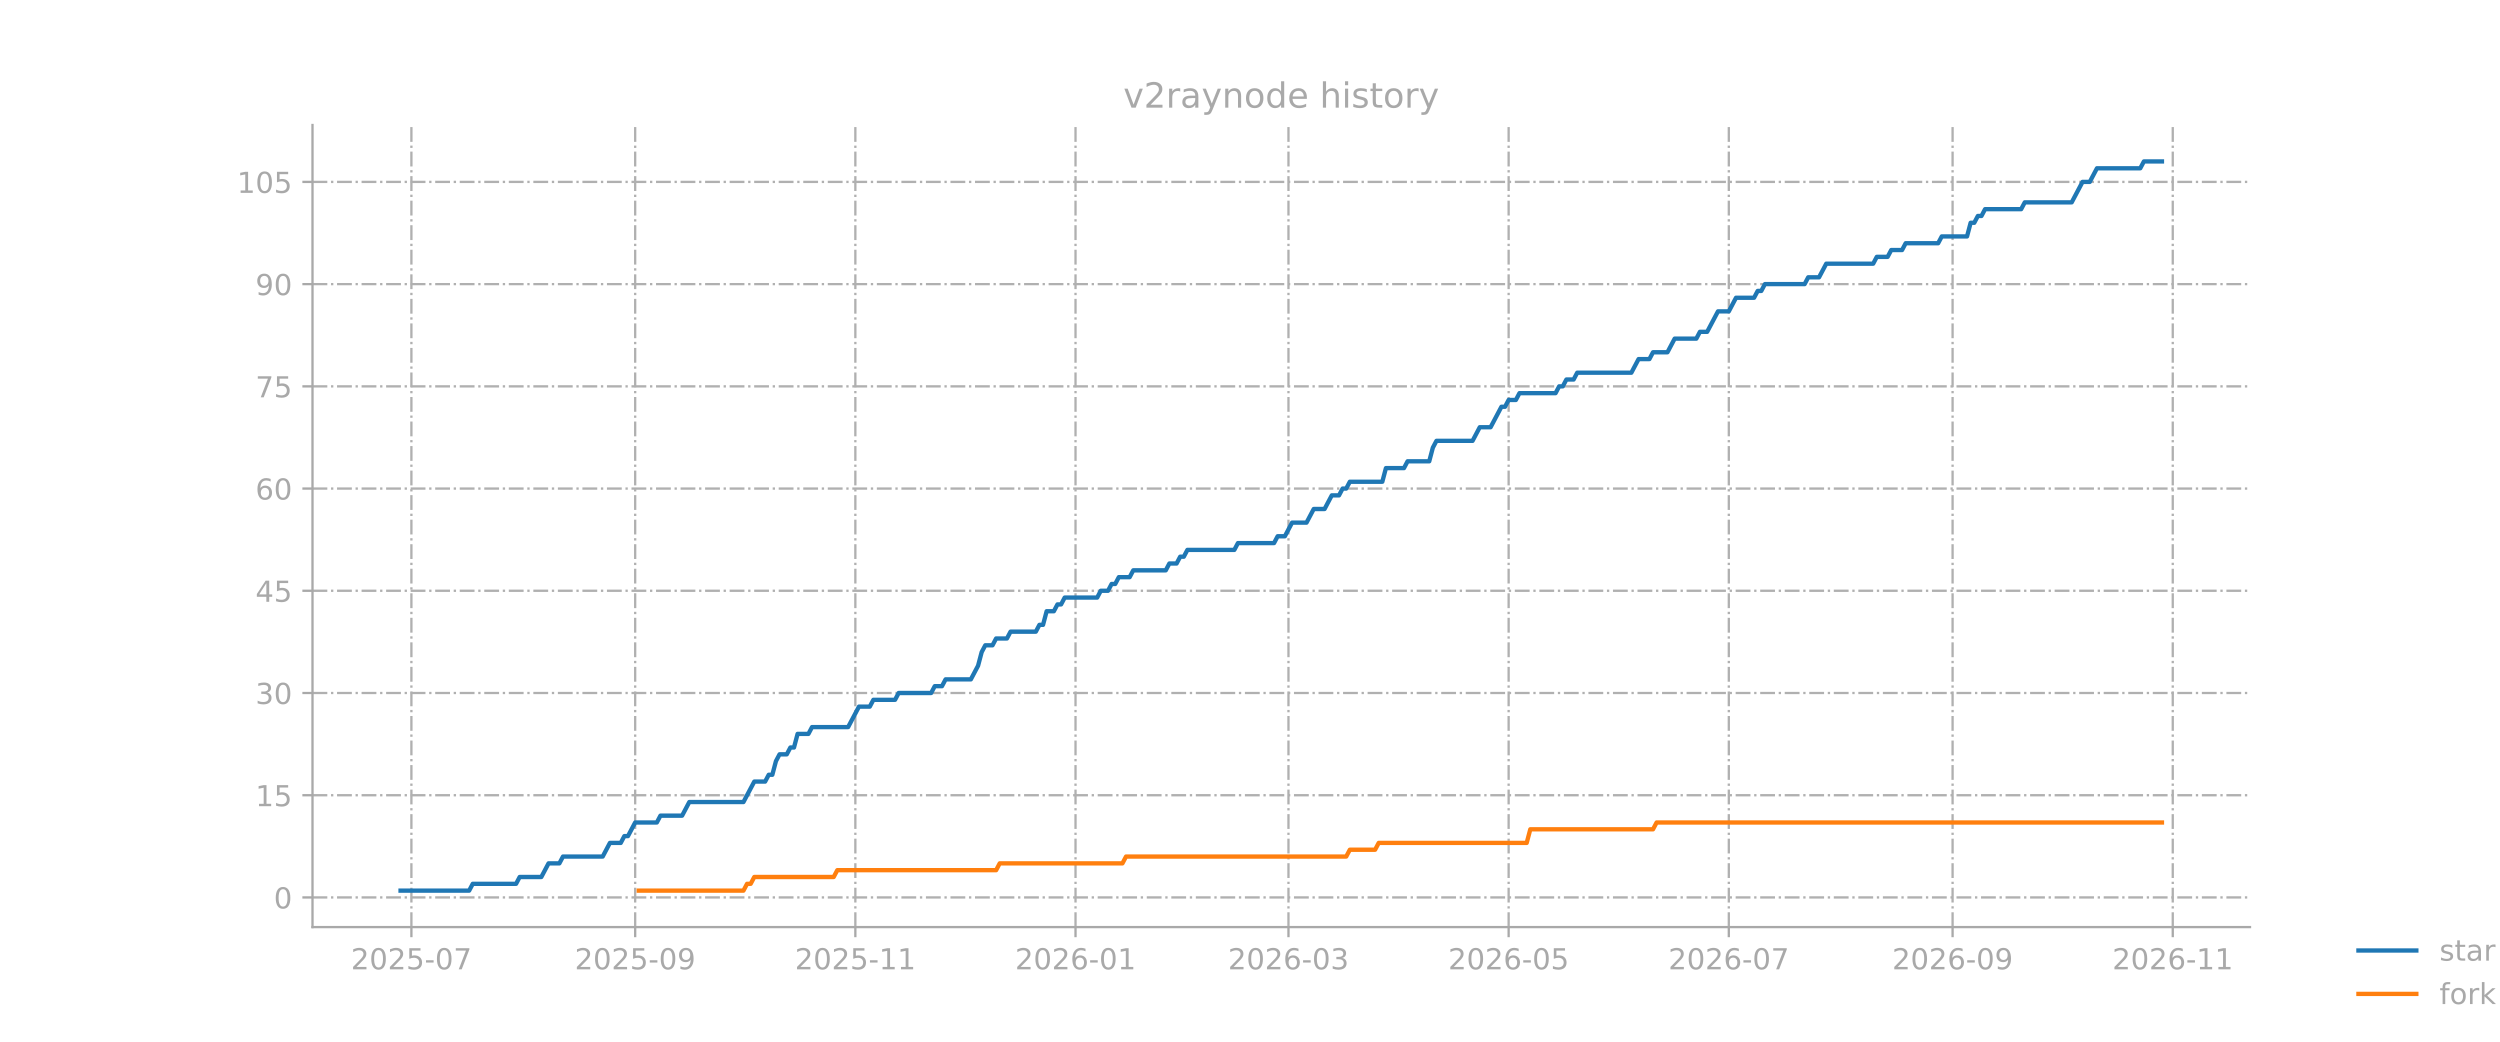
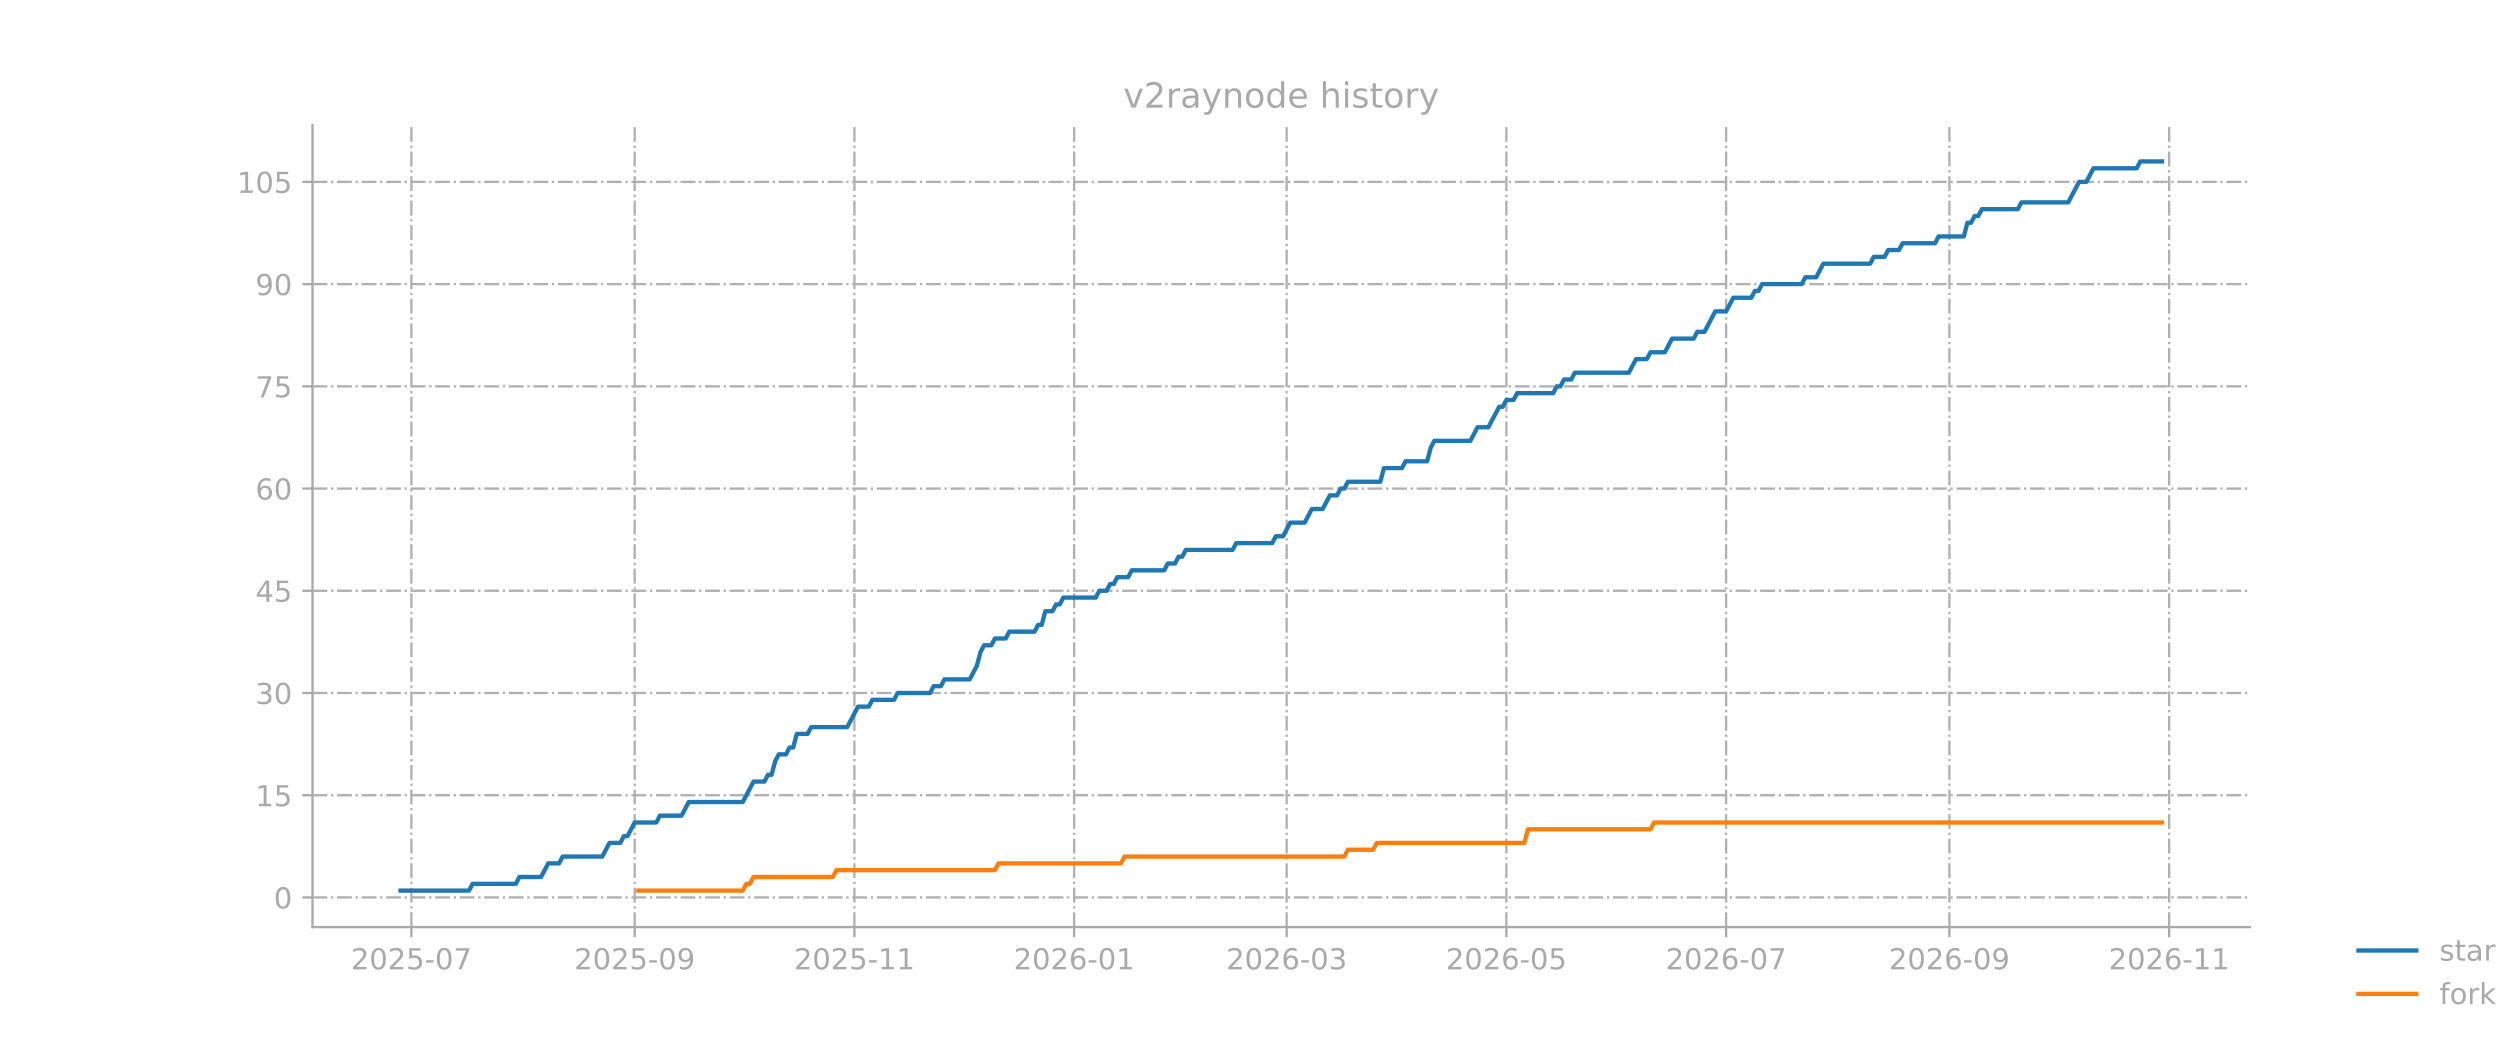
<svg xmlns="http://www.w3.org/2000/svg" xmlns:xlink="http://www.w3.org/1999/xlink" width="864pt" height="360pt" viewBox="0 0 864 360" version="1.1">
  <defs>
    <style type="text/css">*{stroke-linejoin: round; stroke-linecap: butt}</style>
  </defs>
  <g id="figure_1">
    <g id="patch_1">
      <path d="M 0 360  L 864 360  L 864 0  L 0 0  L 0 360  z " style="fill: none; opacity: 0" />
    </g>
    <g id="axes_1">
      <g id="patch_2">
        <path d="M 108 320.4  L 777.6 320.4  L 777.6 43.2  L 108 43.2  L 108 320.4  z " style="fill: none; opacity: 0" />
      </g>
      <g id="matplotlib.axis_1">
        <g id="xtick_1">
          <g id="line2d_1">
-             <path d="M 142.179 320.4  L 142.179 43.2  " clip-path="url(#p5d420799b0)" style="fill: none; stroke-dasharray: 5.12,1.28,0.8,1.28; stroke-dashoffset: 0; stroke: #b0b0b0; stroke-width: 0.8" />
+             <path d="M 142.171 320.4  L 142.171 43.2  " clip-path="url(#p784faf75a2)" style="fill: none; stroke-dasharray: 5.12,1.28,0.8,1.28; stroke-dashoffset: 0; stroke: #b0b0b0; stroke-width: 0.8" />
          </g>
          <g id="line2d_2">
            <defs>
-               <path id="m652240df91" d="M 0 0  L 0 3.5  " style="stroke: #a9a9a9; stroke-width: 0.8" />
+               <path id="mcca1802c0c" d="M 0 0  L 0 3.5  " style="stroke: #a9a9a9; stroke-width: 0.8" />
            </defs>
            <g>
-               <use xlink:href="#m652240df91" x="142.179" y="320.4" style="fill: #a9a9a9; stroke: #a9a9a9; stroke-width: 0.8" />
+               <use xlink:href="#mcca1802c0c" x="142.171" y="320.4" style="fill: #a9a9a9; stroke: #a9a9a9; stroke-width: 0.8" />
            </g>
          </g>
          <g id="text_1">
-             <g style="fill: #a9a9a9" transform="translate(121.2871 334.9977) scale(0.1 -0.1)">
+             <g style="fill: #a9a9a9" transform="translate(121.2795 334.9977) scale(0.1 -0.1)">
              <defs>
                <path id="DejaVuSans-15" d="M 1228 531  L 3431 531  L 3431 0  L 469 0  L 469 531  Q 828 903 1448 1529  Q 2069 2156 2228 2338  Q 2531 2678 2651 2914  Q 2772 3150 2772 3378  Q 2772 3750 2511 3984  Q 2250 4219 1831 4219  Q 1534 4219 1204 4116  Q 875 4013 500 3803  L 500 4441  Q 881 4594 1212 4672  Q 1544 4750 1819 4750  Q 2544 4750 2975 4387  Q 3406 4025 3406 3419  Q 3406 3131 3298 2873  Q 3191 2616 2906 2266  Q 2828 2175 2409 1742  Q 1991 1309 1228 531  z " transform="scale(0.015625)" />
                <path id="DejaVuSans-13" d="M 2034 4250  Q 1547 4250 1301 3770  Q 1056 3291 1056 2328  Q 1056 1369 1301 889  Q 1547 409 2034 409  Q 2525 409 2770 889  Q 3016 1369 3016 2328  Q 3016 3291 2770 3770  Q 2525 4250 2034 4250  z M 2034 4750  Q 2819 4750 3233 4129  Q 3647 3509 3647 2328  Q 3647 1150 3233 529  Q 2819 -91 2034 -91  Q 1250 -91 836 529  Q 422 1150 422 2328  Q 422 3509 836 4129  Q 1250 4750 2034 4750  z " transform="scale(0.015625)" />
                <path id="DejaVuSans-18" d="M 691 4666  L 3169 4666  L 3169 4134  L 1269 4134  L 1269 2991  Q 1406 3038 1543 3061  Q 1681 3084 1819 3084  Q 2600 3084 3056 2656  Q 3513 2228 3513 1497  Q 3513 744 3044 326  Q 2575 -91 1722 -91  Q 1428 -91 1123 -41  Q 819 9 494 109  L 494 744  Q 775 591 1075 516  Q 1375 441 1709 441  Q 2250 441 2565 725  Q 2881 1009 2881 1497  Q 2881 1984 2565 2268  Q 2250 2553 1709 2553  Q 1456 2553 1204 2497  Q 953 2441 691 2322  L 691 4666  z " transform="scale(0.015625)" />
                <path id="DejaVuSans-10" d="M 313 2009  L 1997 2009  L 1997 1497  L 313 1497  L 313 2009  z " transform="scale(0.015625)" />
                <path id="DejaVuSans-1a" d="M 525 4666  L 3525 4666  L 3525 4397  L 1831 0  L 1172 0  L 2766 4134  L 525 4134  L 525 4666  z " transform="scale(0.015625)" />
              </defs>
              <use xlink:href="#DejaVuSans-15" />
              <use xlink:href="#DejaVuSans-13" transform="translate(63.625 0)" />
              <use xlink:href="#DejaVuSans-15" transform="translate(127.25 0)" />
              <use xlink:href="#DejaVuSans-18" transform="translate(190.875 0)" />
              <use xlink:href="#DejaVuSans-10" transform="translate(254.5 0)" />
              <use xlink:href="#DejaVuSans-13" transform="translate(290.5781 0)" />
              <use xlink:href="#DejaVuSans-1a" transform="translate(354.2031 0)" />
            </g>
          </g>
        </g>
        <g id="xtick_2">
          <g id="line2d_3">
-             <path d="M 219.517 320.4  L 219.517 43.2  " clip-path="url(#p5d420799b0)" style="fill: none; stroke-dasharray: 5.12,1.28,0.8,1.28; stroke-dashoffset: 0; stroke: #b0b0b0; stroke-width: 0.8" />
+             <path d="M 219.351 320.4  L 219.351 43.2  " clip-path="url(#p784faf75a2)" style="fill: none; stroke-dasharray: 5.12,1.28,0.8,1.28; stroke-dashoffset: 0; stroke: #b0b0b0; stroke-width: 0.8" />
          </g>
          <g id="line2d_4">
            <g>
-               <use xlink:href="#m652240df91" x="219.517" y="320.4" style="fill: #a9a9a9; stroke: #a9a9a9; stroke-width: 0.8" />
+               <use xlink:href="#mcca1802c0c" x="219.351" y="320.4" style="fill: #a9a9a9; stroke: #a9a9a9; stroke-width: 0.8" />
            </g>
          </g>
          <g id="text_2">
-             <g style="fill: #a9a9a9" transform="translate(198.6254 334.9977) scale(0.1 -0.1)">
+             <g style="fill: #a9a9a9" transform="translate(198.4596 334.9977) scale(0.1 -0.1)">
              <defs>
                <path id="DejaVuSans-1c" d="M 703 97  L 703 672  Q 941 559 1184 500  Q 1428 441 1663 441  Q 2288 441 2617 861  Q 2947 1281 2994 2138  Q 2813 1869 2534 1725  Q 2256 1581 1919 1581  Q 1219 1581 811 2004  Q 403 2428 403 3163  Q 403 3881 828 4315  Q 1253 4750 1959 4750  Q 2769 4750 3195 4129  Q 3622 3509 3622 2328  Q 3622 1225 3098 567  Q 2575 -91 1691 -91  Q 1453 -91 1209 -44  Q 966 3 703 97  z M 1959 2075  Q 2384 2075 2632 2365  Q 2881 2656 2881 3163  Q 2881 3666 2632 3958  Q 2384 4250 1959 4250  Q 1534 4250 1286 3958  Q 1038 3666 1038 3163  Q 1038 2656 1286 2365  Q 1534 2075 1959 2075  z " transform="scale(0.015625)" />
              </defs>
              <use xlink:href="#DejaVuSans-15" />
              <use xlink:href="#DejaVuSans-13" transform="translate(63.625 0)" />
              <use xlink:href="#DejaVuSans-15" transform="translate(127.25 0)" />
              <use xlink:href="#DejaVuSans-18" transform="translate(190.875 0)" />
              <use xlink:href="#DejaVuSans-10" transform="translate(254.5 0)" />
              <use xlink:href="#DejaVuSans-13" transform="translate(290.5781 0)" />
              <use xlink:href="#DejaVuSans-1c" transform="translate(354.2031 0)" />
            </g>
          </g>
        </g>
        <g id="xtick_3">
          <g id="line2d_5">
-             <path d="M 295.608 320.4  L 295.608 43.2  " clip-path="url(#p5d420799b0)" style="fill: none; stroke-dasharray: 5.12,1.28,0.8,1.28; stroke-dashoffset: 0; stroke: #b0b0b0; stroke-width: 0.8" />
+             <path d="M 295.286 320.4  L 295.286 43.2  " clip-path="url(#p784faf75a2)" style="fill: none; stroke-dasharray: 5.12,1.28,0.8,1.28; stroke-dashoffset: 0; stroke: #b0b0b0; stroke-width: 0.8" />
          </g>
          <g id="line2d_6">
            <g>
-               <use xlink:href="#m652240df91" x="295.608" y="320.4" style="fill: #a9a9a9; stroke: #a9a9a9; stroke-width: 0.8" />
+               <use xlink:href="#mcca1802c0c" x="295.286" y="320.4" style="fill: #a9a9a9; stroke: #a9a9a9; stroke-width: 0.8" />
            </g>
          </g>
          <g id="text_3">
-             <g style="fill: #a9a9a9" transform="translate(274.7163 334.9977) scale(0.1 -0.1)">
+             <g style="fill: #a9a9a9" transform="translate(274.3949 334.9977) scale(0.1 -0.1)">
              <defs>
                <path id="DejaVuSans-14" d="M 794 531  L 1825 531  L 1825 4091  L 703 3866  L 703 4441  L 1819 4666  L 2450 4666  L 2450 531  L 3481 531  L 3481 0  L 794 0  L 794 531  z " transform="scale(0.015625)" />
              </defs>
              <use xlink:href="#DejaVuSans-15" />
              <use xlink:href="#DejaVuSans-13" transform="translate(63.625 0)" />
              <use xlink:href="#DejaVuSans-15" transform="translate(127.25 0)" />
              <use xlink:href="#DejaVuSans-18" transform="translate(190.875 0)" />
              <use xlink:href="#DejaVuSans-10" transform="translate(254.5 0)" />
              <use xlink:href="#DejaVuSans-14" transform="translate(290.5781 0)" />
              <use xlink:href="#DejaVuSans-14" transform="translate(354.2031 0)" />
            </g>
          </g>
        </g>
        <g id="xtick_4">
          <g id="line2d_7">
-             <path d="M 371.699 320.4  L 371.699 43.2  " clip-path="url(#p5d420799b0)" style="fill: none; stroke-dasharray: 5.12,1.28,0.8,1.28; stroke-dashoffset: 0; stroke: #b0b0b0; stroke-width: 0.8" />
+             <path d="M 371.222 320.4  L 371.222 43.2  " clip-path="url(#p784faf75a2)" style="fill: none; stroke-dasharray: 5.12,1.28,0.8,1.28; stroke-dashoffset: 0; stroke: #b0b0b0; stroke-width: 0.8" />
          </g>
          <g id="line2d_8">
            <g>
-               <use xlink:href="#m652240df91" x="371.699" y="320.4" style="fill: #a9a9a9; stroke: #a9a9a9; stroke-width: 0.8" />
+               <use xlink:href="#mcca1802c0c" x="371.222" y="320.4" style="fill: #a9a9a9; stroke: #a9a9a9; stroke-width: 0.8" />
            </g>
          </g>
          <g id="text_4">
-             <g style="fill: #a9a9a9" transform="translate(350.8073 334.9977) scale(0.1 -0.1)">
+             <g style="fill: #a9a9a9" transform="translate(350.3302 334.9977) scale(0.1 -0.1)">
              <defs>
                <path id="DejaVuSans-19" d="M 2113 2584  Q 1688 2584 1439 2293  Q 1191 2003 1191 1497  Q 1191 994 1439 701  Q 1688 409 2113 409  Q 2538 409 2786 701  Q 3034 994 3034 1497  Q 3034 2003 2786 2293  Q 2538 2584 2113 2584  z M 3366 4563  L 3366 3988  Q 3128 4100 2886 4159  Q 2644 4219 2406 4219  Q 1781 4219 1451 3797  Q 1122 3375 1075 2522  Q 1259 2794 1537 2939  Q 1816 3084 2150 3084  Q 2853 3084 3261 2657  Q 3669 2231 3669 1497  Q 3669 778 3244 343  Q 2819 -91 2113 -91  Q 1303 -91 875 529  Q 447 1150 447 2328  Q 447 3434 972 4092  Q 1497 4750 2381 4750  Q 2619 4750 2861 4703  Q 3103 4656 3366 4563  z " transform="scale(0.015625)" />
              </defs>
              <use xlink:href="#DejaVuSans-15" />
              <use xlink:href="#DejaVuSans-13" transform="translate(63.625 0)" />
              <use xlink:href="#DejaVuSans-15" transform="translate(127.25 0)" />
              <use xlink:href="#DejaVuSans-19" transform="translate(190.875 0)" />
              <use xlink:href="#DejaVuSans-10" transform="translate(254.5 0)" />
              <use xlink:href="#DejaVuSans-13" transform="translate(290.5781 0)" />
              <use xlink:href="#DejaVuSans-14" transform="translate(354.2031 0)" />
            </g>
          </g>
        </g>
        <g id="xtick_5">
          <g id="line2d_9">
-             <path d="M 445.295 320.4  L 445.295 43.2  " clip-path="url(#p5d420799b0)" style="fill: none; stroke-dasharray: 5.12,1.28,0.8,1.28; stroke-dashoffset: 0; stroke: #b0b0b0; stroke-width: 0.8" />
+             <path d="M 444.667 320.4  L 444.667 43.2  " clip-path="url(#p784faf75a2)" style="fill: none; stroke-dasharray: 5.12,1.28,0.8,1.28; stroke-dashoffset: 0; stroke: #b0b0b0; stroke-width: 0.8" />
          </g>
          <g id="line2d_10">
            <g>
-               <use xlink:href="#m652240df91" x="445.295" y="320.4" style="fill: #a9a9a9; stroke: #a9a9a9; stroke-width: 0.8" />
+               <use xlink:href="#mcca1802c0c" x="444.667" y="320.4" style="fill: #a9a9a9; stroke: #a9a9a9; stroke-width: 0.8" />
            </g>
          </g>
          <g id="text_5">
-             <g style="fill: #a9a9a9" transform="translate(424.4034 334.9977) scale(0.1 -0.1)">
+             <g style="fill: #a9a9a9" transform="translate(423.7759 334.9977) scale(0.1 -0.1)">
              <defs>
                <path id="DejaVuSans-16" d="M 2597 2516  Q 3050 2419 3304 2112  Q 3559 1806 3559 1356  Q 3559 666 3084 287  Q 2609 -91 1734 -91  Q 1441 -91 1130 -33  Q 819 25 488 141  L 488 750  Q 750 597 1062 519  Q 1375 441 1716 441  Q 2309 441 2620 675  Q 2931 909 2931 1356  Q 2931 1769 2642 2001  Q 2353 2234 1838 2234  L 1294 2234  L 1294 2753  L 1863 2753  Q 2328 2753 2575 2939  Q 2822 3125 2822 3475  Q 2822 3834 2567 4026  Q 2313 4219 1838 4219  Q 1578 4219 1281 4162  Q 984 4106 628 3988  L 628 4550  Q 988 4650 1302 4700  Q 1616 4750 1894 4750  Q 2613 4750 3031 4423  Q 3450 4097 3450 3541  Q 3450 3153 3228 2886  Q 3006 2619 2597 2516  z " transform="scale(0.015625)" />
              </defs>
              <use xlink:href="#DejaVuSans-15" />
              <use xlink:href="#DejaVuSans-13" transform="translate(63.625 0)" />
              <use xlink:href="#DejaVuSans-15" transform="translate(127.25 0)" />
              <use xlink:href="#DejaVuSans-19" transform="translate(190.875 0)" />
              <use xlink:href="#DejaVuSans-10" transform="translate(254.5 0)" />
              <use xlink:href="#DejaVuSans-13" transform="translate(290.5781 0)" />
              <use xlink:href="#DejaVuSans-16" transform="translate(354.2031 0)" />
            </g>
          </g>
        </g>
        <g id="xtick_6">
          <g id="line2d_11">
-             <path d="M 521.386 320.4  L 521.386 43.2  " clip-path="url(#p5d420799b0)" style="fill: none; stroke-dasharray: 5.12,1.28,0.8,1.28; stroke-dashoffset: 0; stroke: #b0b0b0; stroke-width: 0.8" />
+             <path d="M 520.603 320.4  L 520.603 43.2  " clip-path="url(#p784faf75a2)" style="fill: none; stroke-dasharray: 5.12,1.28,0.8,1.28; stroke-dashoffset: 0; stroke: #b0b0b0; stroke-width: 0.8" />
          </g>
          <g id="line2d_12">
            <g>
-               <use xlink:href="#m652240df91" x="521.386" y="320.4" style="fill: #a9a9a9; stroke: #a9a9a9; stroke-width: 0.8" />
+               <use xlink:href="#mcca1802c0c" x="520.603" y="320.4" style="fill: #a9a9a9; stroke: #a9a9a9; stroke-width: 0.8" />
            </g>
          </g>
          <g id="text_6">
-             <g style="fill: #a9a9a9" transform="translate(500.4943 334.9977) scale(0.1 -0.1)">
+             <g style="fill: #a9a9a9" transform="translate(499.7112 334.9977) scale(0.1 -0.1)">
              <use xlink:href="#DejaVuSans-15" />
              <use xlink:href="#DejaVuSans-13" transform="translate(63.625 0)" />
              <use xlink:href="#DejaVuSans-15" transform="translate(127.25 0)" />
              <use xlink:href="#DejaVuSans-19" transform="translate(190.875 0)" />
              <use xlink:href="#DejaVuSans-10" transform="translate(254.5 0)" />
              <use xlink:href="#DejaVuSans-13" transform="translate(290.5781 0)" />
              <use xlink:href="#DejaVuSans-18" transform="translate(354.2031 0)" />
            </g>
          </g>
        </g>
        <g id="xtick_7">
          <g id="line2d_13">
-             <path d="M 597.477 320.4  L 597.477 43.2  " clip-path="url(#p5d420799b0)" style="fill: none; stroke-dasharray: 5.12,1.28,0.8,1.28; stroke-dashoffset: 0; stroke: #b0b0b0; stroke-width: 0.8" />
+             <path d="M 596.538 320.4  L 596.538 43.2  " clip-path="url(#p784faf75a2)" style="fill: none; stroke-dasharray: 5.12,1.28,0.8,1.28; stroke-dashoffset: 0; stroke: #b0b0b0; stroke-width: 0.8" />
          </g>
          <g id="line2d_14">
            <g>
-               <use xlink:href="#m652240df91" x="597.477" y="320.4" style="fill: #a9a9a9; stroke: #a9a9a9; stroke-width: 0.8" />
+               <use xlink:href="#mcca1802c0c" x="596.538" y="320.4" style="fill: #a9a9a9; stroke: #a9a9a9; stroke-width: 0.8" />
            </g>
          </g>
          <g id="text_7">
-             <g style="fill: #a9a9a9" transform="translate(576.5852 334.9977) scale(0.1 -0.1)">
+             <g style="fill: #a9a9a9" transform="translate(575.6465 334.9977) scale(0.1 -0.1)">
              <use xlink:href="#DejaVuSans-15" />
              <use xlink:href="#DejaVuSans-13" transform="translate(63.625 0)" />
              <use xlink:href="#DejaVuSans-15" transform="translate(127.25 0)" />
              <use xlink:href="#DejaVuSans-19" transform="translate(190.875 0)" />
              <use xlink:href="#DejaVuSans-10" transform="translate(254.5 0)" />
              <use xlink:href="#DejaVuSans-13" transform="translate(290.5781 0)" />
              <use xlink:href="#DejaVuSans-1a" transform="translate(354.2031 0)" />
            </g>
          </g>
        </g>
        <g id="xtick_8">
          <g id="line2d_15">
-             <path d="M 674.815 320.4  L 674.815 43.2  " clip-path="url(#p5d420799b0)" style="fill: none; stroke-dasharray: 5.12,1.28,0.8,1.28; stroke-dashoffset: 0; stroke: #b0b0b0; stroke-width: 0.8" />
+             <path d="M 673.718 320.4  L 673.718 43.2  " clip-path="url(#p784faf75a2)" style="fill: none; stroke-dasharray: 5.12,1.28,0.8,1.28; stroke-dashoffset: 0; stroke: #b0b0b0; stroke-width: 0.8" />
          </g>
          <g id="line2d_16">
            <g>
-               <use xlink:href="#m652240df91" x="674.815" y="320.4" style="fill: #a9a9a9; stroke: #a9a9a9; stroke-width: 0.8" />
+               <use xlink:href="#mcca1802c0c" x="673.718" y="320.4" style="fill: #a9a9a9; stroke: #a9a9a9; stroke-width: 0.8" />
            </g>
          </g>
          <g id="text_8">
-             <g style="fill: #a9a9a9" transform="translate(653.9235 334.9977) scale(0.1 -0.1)">
+             <g style="fill: #a9a9a9" transform="translate(652.8266 334.9977) scale(0.1 -0.1)">
              <use xlink:href="#DejaVuSans-15" />
              <use xlink:href="#DejaVuSans-13" transform="translate(63.625 0)" />
              <use xlink:href="#DejaVuSans-15" transform="translate(127.25 0)" />
              <use xlink:href="#DejaVuSans-19" transform="translate(190.875 0)" />
              <use xlink:href="#DejaVuSans-10" transform="translate(254.5 0)" />
              <use xlink:href="#DejaVuSans-13" transform="translate(290.5781 0)" />
              <use xlink:href="#DejaVuSans-1c" transform="translate(354.2031 0)" />
            </g>
          </g>
        </g>
        <g id="xtick_9">
          <g id="line2d_17">
-             <path d="M 750.906 320.4  L 750.906 43.2  " clip-path="url(#p5d420799b0)" style="fill: none; stroke-dasharray: 5.12,1.28,0.8,1.28; stroke-dashoffset: 0; stroke: #b0b0b0; stroke-width: 0.8" />
+             <path d="M 749.653 320.4  L 749.653 43.2  " clip-path="url(#p784faf75a2)" style="fill: none; stroke-dasharray: 5.12,1.28,0.8,1.28; stroke-dashoffset: 0; stroke: #b0b0b0; stroke-width: 0.8" />
          </g>
          <g id="line2d_18">
            <g>
-               <use xlink:href="#m652240df91" x="750.906" y="320.4" style="fill: #a9a9a9; stroke: #a9a9a9; stroke-width: 0.8" />
+               <use xlink:href="#mcca1802c0c" x="749.653" y="320.4" style="fill: #a9a9a9; stroke: #a9a9a9; stroke-width: 0.8" />
            </g>
          </g>
          <g id="text_9">
-             <g style="fill: #a9a9a9" transform="translate(730.0144 334.9977) scale(0.1 -0.1)">
+             <g style="fill: #a9a9a9" transform="translate(728.7619 334.9977) scale(0.1 -0.1)">
              <use xlink:href="#DejaVuSans-15" />
              <use xlink:href="#DejaVuSans-13" transform="translate(63.625 0)" />
              <use xlink:href="#DejaVuSans-15" transform="translate(127.25 0)" />
              <use xlink:href="#DejaVuSans-19" transform="translate(190.875 0)" />
              <use xlink:href="#DejaVuSans-10" transform="translate(254.5 0)" />
              <use xlink:href="#DejaVuSans-14" transform="translate(290.5781 0)" />
              <use xlink:href="#DejaVuSans-14" transform="translate(354.2031 0)" />
            </g>
          </g>
        </g>
      </g>
      <g id="matplotlib.axis_2">
        <g id="ytick_1">
          <g id="line2d_19">
-             <path d="M 108 310.155  L 777.6 310.155  " clip-path="url(#p5d420799b0)" style="fill: none; stroke-dasharray: 5.12,1.28,0.8,1.28; stroke-dashoffset: 0; stroke: #b0b0b0; stroke-width: 0.8" />
+             <path d="M 108 310.155  L 777.6 310.155  " clip-path="url(#p784faf75a2)" style="fill: none; stroke-dasharray: 5.12,1.28,0.8,1.28; stroke-dashoffset: 0; stroke: #b0b0b0; stroke-width: 0.8" />
          </g>
          <g id="line2d_20">
            <defs>
-               <path id="mde487c0ade" d="M 0 0  L -3.5 0  " style="stroke: #a9a9a9; stroke-width: 0.8" />
+               <path id="mbd8b122f5a" d="M 0 0  L -3.5 0  " style="stroke: #a9a9a9; stroke-width: 0.8" />
            </defs>
            <g>
-               <use xlink:href="#mde487c0ade" x="108" y="310.155" style="fill: #a9a9a9; stroke: #a9a9a9; stroke-width: 0.8" />
+               <use xlink:href="#mbd8b122f5a" x="108" y="310.155" style="fill: #a9a9a9; stroke: #a9a9a9; stroke-width: 0.8" />
            </g>
          </g>
          <g id="text_10">
            <g style="fill: #a9a9a9" transform="translate(94.6375 313.954) scale(0.1 -0.1)">
              <use xlink:href="#DejaVuSans-13" />
            </g>
          </g>
        </g>
        <g id="ytick_2">
          <g id="line2d_21">
-             <path d="M 108 274.828  L 777.6 274.828  " clip-path="url(#p5d420799b0)" style="fill: none; stroke-dasharray: 5.12,1.28,0.8,1.28; stroke-dashoffset: 0; stroke: #b0b0b0; stroke-width: 0.8" />
+             <path d="M 108 274.828  L 777.6 274.828  " clip-path="url(#p784faf75a2)" style="fill: none; stroke-dasharray: 5.12,1.28,0.8,1.28; stroke-dashoffset: 0; stroke: #b0b0b0; stroke-width: 0.8" />
          </g>
          <g id="line2d_22">
            <g>
-               <use xlink:href="#mde487c0ade" x="108" y="274.828" style="fill: #a9a9a9; stroke: #a9a9a9; stroke-width: 0.8" />
+               <use xlink:href="#mbd8b122f5a" x="108" y="274.828" style="fill: #a9a9a9; stroke: #a9a9a9; stroke-width: 0.8" />
            </g>
          </g>
          <g id="text_11">
            <g style="fill: #a9a9a9" transform="translate(88.275 278.6269) scale(0.1 -0.1)">
              <use xlink:href="#DejaVuSans-14" />
              <use xlink:href="#DejaVuSans-18" transform="translate(63.625 0)" />
            </g>
          </g>
        </g>
        <g id="ytick_3">
          <g id="line2d_23">
-             <path d="M 108 239.501  L 777.6 239.501  " clip-path="url(#p5d420799b0)" style="fill: none; stroke-dasharray: 5.12,1.28,0.8,1.28; stroke-dashoffset: 0; stroke: #b0b0b0; stroke-width: 0.8" />
+             <path d="M 108 239.501  L 777.6 239.501  " clip-path="url(#p784faf75a2)" style="fill: none; stroke-dasharray: 5.12,1.28,0.8,1.28; stroke-dashoffset: 0; stroke: #b0b0b0; stroke-width: 0.8" />
          </g>
          <g id="line2d_24">
            <g>
-               <use xlink:href="#mde487c0ade" x="108" y="239.501" style="fill: #a9a9a9; stroke: #a9a9a9; stroke-width: 0.8" />
+               <use xlink:href="#mbd8b122f5a" x="108" y="239.501" style="fill: #a9a9a9; stroke: #a9a9a9; stroke-width: 0.8" />
            </g>
          </g>
          <g id="text_12">
            <g style="fill: #a9a9a9" transform="translate(88.275 243.2998) scale(0.1 -0.1)">
              <use xlink:href="#DejaVuSans-16" />
              <use xlink:href="#DejaVuSans-13" transform="translate(63.625 0)" />
            </g>
          </g>
        </g>
        <g id="ytick_4">
          <g id="line2d_25">
-             <path d="M 108 204.174  L 777.6 204.174  " clip-path="url(#p5d420799b0)" style="fill: none; stroke-dasharray: 5.12,1.28,0.8,1.28; stroke-dashoffset: 0; stroke: #b0b0b0; stroke-width: 0.8" />
+             <path d="M 108 204.174  L 777.6 204.174  " clip-path="url(#p784faf75a2)" style="fill: none; stroke-dasharray: 5.12,1.28,0.8,1.28; stroke-dashoffset: 0; stroke: #b0b0b0; stroke-width: 0.8" />
          </g>
          <g id="line2d_26">
            <g>
-               <use xlink:href="#mde487c0ade" x="108" y="204.174" style="fill: #a9a9a9; stroke: #a9a9a9; stroke-width: 0.8" />
+               <use xlink:href="#mbd8b122f5a" x="108" y="204.174" style="fill: #a9a9a9; stroke: #a9a9a9; stroke-width: 0.8" />
            </g>
          </g>
          <g id="text_13">
            <g style="fill: #a9a9a9" transform="translate(88.275 207.9727) scale(0.1 -0.1)">
              <defs>
                <path id="DejaVuSans-17" d="M 2419 4116  L 825 1625  L 2419 1625  L 2419 4116  z M 2253 4666  L 3047 4666  L 3047 1625  L 3713 1625  L 3713 1100  L 3047 1100  L 3047 0  L 2419 0  L 2419 1100  L 313 1100  L 313 1709  L 2253 4666  z " transform="scale(0.015625)" />
              </defs>
              <use xlink:href="#DejaVuSans-17" />
              <use xlink:href="#DejaVuSans-18" transform="translate(63.625 0)" />
            </g>
          </g>
        </g>
        <g id="ytick_5">
          <g id="line2d_27">
-             <path d="M 108 168.847  L 777.6 168.847  " clip-path="url(#p5d420799b0)" style="fill: none; stroke-dasharray: 5.12,1.28,0.8,1.28; stroke-dashoffset: 0; stroke: #b0b0b0; stroke-width: 0.8" />
+             <path d="M 108 168.847  L 777.6 168.847  " clip-path="url(#p784faf75a2)" style="fill: none; stroke-dasharray: 5.12,1.28,0.8,1.28; stroke-dashoffset: 0; stroke: #b0b0b0; stroke-width: 0.8" />
          </g>
          <g id="line2d_28">
            <g>
-               <use xlink:href="#mde487c0ade" x="108" y="168.847" style="fill: #a9a9a9; stroke: #a9a9a9; stroke-width: 0.8" />
+               <use xlink:href="#mbd8b122f5a" x="108" y="168.847" style="fill: #a9a9a9; stroke: #a9a9a9; stroke-width: 0.8" />
            </g>
          </g>
          <g id="text_14">
            <g style="fill: #a9a9a9" transform="translate(88.275 172.6456) scale(0.1 -0.1)">
              <use xlink:href="#DejaVuSans-19" />
              <use xlink:href="#DejaVuSans-13" transform="translate(63.625 0)" />
            </g>
          </g>
        </g>
        <g id="ytick_6">
          <g id="line2d_29">
-             <path d="M 108 133.52  L 777.6 133.52  " clip-path="url(#p5d420799b0)" style="fill: none; stroke-dasharray: 5.12,1.28,0.8,1.28; stroke-dashoffset: 0; stroke: #b0b0b0; stroke-width: 0.8" />
+             <path d="M 108 133.52  L 777.6 133.52  " clip-path="url(#p784faf75a2)" style="fill: none; stroke-dasharray: 5.12,1.28,0.8,1.28; stroke-dashoffset: 0; stroke: #b0b0b0; stroke-width: 0.8" />
          </g>
          <g id="line2d_30">
            <g>
-               <use xlink:href="#mde487c0ade" x="108" y="133.52" style="fill: #a9a9a9; stroke: #a9a9a9; stroke-width: 0.8" />
+               <use xlink:href="#mbd8b122f5a" x="108" y="133.52" style="fill: #a9a9a9; stroke: #a9a9a9; stroke-width: 0.8" />
            </g>
          </g>
          <g id="text_15">
            <g style="fill: #a9a9a9" transform="translate(88.275 137.3185) scale(0.1 -0.1)">
              <use xlink:href="#DejaVuSans-1a" />
              <use xlink:href="#DejaVuSans-18" transform="translate(63.625 0)" />
            </g>
          </g>
        </g>
        <g id="ytick_7">
          <g id="line2d_31">
-             <path d="M 108 98.193  L 777.6 98.193  " clip-path="url(#p5d420799b0)" style="fill: none; stroke-dasharray: 5.12,1.28,0.8,1.28; stroke-dashoffset: 0; stroke: #b0b0b0; stroke-width: 0.8" />
+             <path d="M 108 98.193  L 777.6 98.193  " clip-path="url(#p784faf75a2)" style="fill: none; stroke-dasharray: 5.12,1.28,0.8,1.28; stroke-dashoffset: 0; stroke: #b0b0b0; stroke-width: 0.8" />
          </g>
          <g id="line2d_32">
            <g>
-               <use xlink:href="#mde487c0ade" x="108" y="98.193" style="fill: #a9a9a9; stroke: #a9a9a9; stroke-width: 0.8" />
+               <use xlink:href="#mbd8b122f5a" x="108" y="98.193" style="fill: #a9a9a9; stroke: #a9a9a9; stroke-width: 0.8" />
            </g>
          </g>
          <g id="text_16">
            <g style="fill: #a9a9a9" transform="translate(88.275 101.9914) scale(0.1 -0.1)">
              <use xlink:href="#DejaVuSans-1c" />
              <use xlink:href="#DejaVuSans-13" transform="translate(63.625 0)" />
            </g>
          </g>
        </g>
        <g id="ytick_8">
          <g id="line2d_33">
-             <path d="M 108 62.865  L 777.6 62.865  " clip-path="url(#p5d420799b0)" style="fill: none; stroke-dasharray: 5.12,1.28,0.8,1.28; stroke-dashoffset: 0; stroke: #b0b0b0; stroke-width: 0.8" />
+             <path d="M 108 62.865  L 777.6 62.865  " clip-path="url(#p784faf75a2)" style="fill: none; stroke-dasharray: 5.12,1.28,0.8,1.28; stroke-dashoffset: 0; stroke: #b0b0b0; stroke-width: 0.8" />
          </g>
          <g id="line2d_34">
            <g>
-               <use xlink:href="#mde487c0ade" x="108" y="62.865" style="fill: #a9a9a9; stroke: #a9a9a9; stroke-width: 0.8" />
+               <use xlink:href="#mbd8b122f5a" x="108" y="62.865" style="fill: #a9a9a9; stroke: #a9a9a9; stroke-width: 0.8" />
            </g>
          </g>
          <g id="text_17">
            <g style="fill: #a9a9a9" transform="translate(81.9125 66.66425) scale(0.1 -0.1)">
              <use xlink:href="#DejaVuSans-14" />
              <use xlink:href="#DejaVuSans-13" transform="translate(63.625 0)" />
              <use xlink:href="#DejaVuSans-18" transform="translate(127.25 0)" />
            </g>
          </g>
        </g>
      </g>
      <g id="line2d_35">
-         <path d="M 138.436 307.8  L 162.137 307.8  L 163.384 305.445  L 178.353 305.445  L 179.6 303.09  L 187.085 303.09  L 189.579 298.379  L 193.322 298.379  L 194.569 296.024  L 208.29 296.024  L 210.785 291.314  L 214.527 291.314  L 215.775 288.959  L 217.022 288.959  L 219.517 284.249  L 227.001 284.249  L 228.249 281.893  L 235.733 281.893  L 238.228 277.183  L 256.939 277.183  L 260.681 270.118  L 264.423 270.118  L 265.67 267.763  L 266.918 267.763  L 268.165 263.052  L 269.413 260.697  L 271.907 260.697  L 273.155 258.342  L 274.402 258.342  L 275.649 253.632  L 279.392 253.632  L 280.639 251.277  L 293.113 251.277  L 296.855 244.211  L 300.597 244.211  L 301.845 241.856  L 309.329 241.856  L 310.576 239.501  L 321.803 239.501  L 323.05 237.146  L 325.545 237.146  L 326.793 234.791  L 335.524 234.791  L 338.019 230.08  L 339.266 225.37  L 340.514 223.015  L 343.009 223.015  L 344.256 220.66  L 347.998 220.66  L 349.246 218.305  L 357.977 218.305  L 359.225 215.95  L 360.472 215.95  L 361.72 211.239  L 364.214 211.239  L 365.462 208.884  L 366.709 208.884  L 367.956 206.529  L 379.183 206.529  L 380.43 204.174  L 382.925 204.174  L 384.173 201.819  L 385.42 201.819  L 386.667 199.464  L 390.41 199.464  L 391.657 197.108  L 402.883 197.108  L 404.131 194.753  L 406.626 194.753  L 407.873 192.398  L 409.12 192.398  L 410.368 190.043  L 426.584 190.043  L 427.831 187.688  L 440.305 187.688  L 441.553 185.333  L 444.047 185.333  L 446.542 180.622  L 451.532 180.622  L 454.027 175.912  L 457.769 175.912  L 460.263 171.202  L 462.758 171.202  L 464.006 168.847  L 465.253 168.847  L 466.5 166.492  L 477.727 166.492  L 478.974 161.781  L 485.211 161.781  L 486.459 159.426  L 493.943 159.426  L 495.19 154.716  L 496.438 152.361  L 508.912 152.361  L 511.407 147.65  L 515.149 147.65  L 518.891 140.585  L 520.138 140.585  L 521.386 138.23  L 523.88 138.23  L 525.128 135.875  L 537.602 135.875  L 538.849 133.52  L 540.097 133.52  L 541.344 131.164  L 543.839 131.164  L 545.086 128.809  L 563.797 128.809  L 566.292 124.099  L 570.034 124.099  L 571.281 121.744  L 576.271 121.744  L 578.766 117.034  L 586.25 117.034  L 587.497 114.679  L 589.992 114.679  L 593.734 107.613  L 597.477 107.613  L 599.971 102.903  L 606.208 102.903  L 607.456 100.548  L 608.703 100.548  L 609.951 98.193  L 623.672 98.193  L 624.919 95.837  L 628.661 95.837  L 631.156 91.127  L 647.372 91.127  L 648.62 88.772  L 652.362 88.772  L 653.609 86.417  L 657.351 86.417  L 658.599 84.062  L 669.825 84.062  L 671.073 81.707  L 679.804 81.707  L 681.052 76.996  L 682.299 76.996  L 683.547 74.641  L 684.794 74.641  L 686.041 72.286  L 698.515 72.286  L 699.763 69.931  L 715.979 69.931  L 719.721 62.865  L 722.216 62.865  L 724.711 58.155  L 739.679 58.155  L 740.927 55.8  L 747.164 55.8  L 747.164 55.8  " clip-path="url(#p5d420799b0)" style="fill: none; stroke: #1f77b4; stroke-width: 1.5; stroke-linecap: square" />
+         <path d="M 138.436 307.8  L 162.088 307.8  L 163.333 305.445  L 178.271 305.445  L 179.516 303.09  L 186.985 303.09  L 189.475 298.379  L 193.209 298.379  L 194.454 296.024  L 208.147 296.024  L 210.637 291.314  L 214.372 291.314  L 215.617 288.959  L 216.861 288.959  L 219.351 284.249  L 226.82 284.249  L 228.065 281.893  L 235.534 281.893  L 238.024 277.183  L 256.696 277.183  L 260.431 270.118  L 264.165 270.118  L 265.41 267.763  L 266.655 267.763  L 267.9 263.052  L 269.145 260.697  L 271.634 260.697  L 272.879 258.342  L 274.124 258.342  L 275.369 253.632  L 279.103 253.632  L 280.348 251.277  L 292.797 251.277  L 296.531 244.211  L 300.266 244.211  L 301.511 241.856  L 308.98 241.856  L 310.224 239.501  L 321.428 239.501  L 322.673 237.146  L 325.163 237.146  L 326.407 234.791  L 335.121 234.791  L 337.611 230.08  L 338.856 225.37  L 340.101 223.015  L 342.59 223.015  L 343.835 220.66  L 347.57 220.66  L 348.815 218.305  L 357.528 218.305  L 358.773 215.95  L 360.018 215.95  L 361.263 211.239  L 363.753 211.239  L 364.997 208.884  L 366.242 208.884  L 367.487 206.529  L 378.691 206.529  L 379.936 204.174  L 382.425 204.174  L 383.67 201.819  L 384.915 201.819  L 386.16 199.464  L 389.894 199.464  L 391.139 197.108  L 402.343 197.108  L 403.588 194.753  L 406.077 194.753  L 407.322 192.398  L 408.567 192.398  L 409.812 190.043  L 425.995 190.043  L 427.239 187.688  L 439.688 187.688  L 440.933 185.333  L 443.422 185.333  L 445.912 180.622  L 450.891 180.622  L 453.381 175.912  L 457.116 175.912  L 459.605 171.202  L 462.095 171.202  L 463.34 168.847  L 464.585 168.847  L 465.83 166.492  L 477.033 166.492  L 478.278 161.781  L 484.502 161.781  L 485.747 159.426  L 493.216 159.426  L 494.461 154.716  L 495.706 152.361  L 508.154 152.361  L 510.644 147.65  L 514.378 147.65  L 518.113 140.585  L 519.358 140.585  L 520.603 138.23  L 523.092 138.23  L 524.337 135.875  L 536.785 135.875  L 538.03 133.52  L 539.275 133.52  L 540.52 131.164  L 543.01 131.164  L 544.255 128.809  L 562.927 128.809  L 565.417 124.099  L 569.151 124.099  L 570.396 121.744  L 575.376 121.744  L 577.865 117.034  L 585.334 117.034  L 586.579 114.679  L 589.069 114.679  L 592.803 107.613  L 596.538 107.613  L 599.028 102.903  L 605.252 102.903  L 606.497 100.548  L 607.741 100.548  L 608.986 98.193  L 622.68 98.193  L 623.924 95.837  L 627.659 95.837  L 630.149 91.127  L 646.332 91.127  L 647.576 88.772  L 651.311 88.772  L 652.556 86.417  L 656.29 86.417  L 657.535 84.062  L 668.739 84.062  L 669.983 81.707  L 678.697 81.707  L 679.942 76.996  L 681.187 76.996  L 682.432 74.641  L 683.677 74.641  L 684.922 72.286  L 697.37 72.286  L 698.615 69.931  L 714.798 69.931  L 718.532 62.865  L 721.022 62.865  L 723.512 58.155  L 738.45 58.155  L 739.695 55.8  L 747.164 55.8  L 747.164 55.8  " clip-path="url(#p784faf75a2)" style="fill: none; stroke: #1f77b4; stroke-width: 1.5; stroke-linecap: square" />
      </g>
      <g id="line2d_36">
-         <path d="M 220.764 307.8  L 256.939 307.8  L 258.186 305.445  L 259.433 305.445  L 260.681 303.09  L 288.123 303.09  L 289.371 300.735  L 344.256 300.735  L 345.503 298.379  L 387.915 298.379  L 389.162 296.024  L 465.253 296.024  L 466.5 293.669  L 475.232 293.669  L 476.48 291.314  L 527.623 291.314  L 528.87 286.604  L 571.281 286.604  L 572.529 284.249  L 747.164 284.249  L 747.164 284.249  " clip-path="url(#p5d420799b0)" style="fill: none; stroke: #ff7f0e; stroke-width: 1.5; stroke-linecap: square" />
+         <path d="M 220.596 307.8  L 256.696 307.8  L 257.941 305.445  L 259.186 305.445  L 260.431 303.09  L 287.817 303.09  L 289.062 300.735  L 343.835 300.735  L 345.08 298.379  L 387.405 298.379  L 388.649 296.024  L 464.585 296.024  L 465.83 293.669  L 474.543 293.669  L 475.788 291.314  L 526.827 291.314  L 528.072 286.604  L 570.396 286.604  L 571.641 284.249  L 747.164 284.249  L 747.164 284.249  " clip-path="url(#p784faf75a2)" style="fill: none; stroke: #ff7f0e; stroke-width: 1.5; stroke-linecap: square" />
      </g>
      <g id="patch_3">
        <path d="M 108 320.4  L 108 43.2  " style="fill: none; stroke: #a9a9a9; stroke-width: 0.8; stroke-linejoin: miter; stroke-linecap: square" />
      </g>
      <g id="patch_4">
        <path d="M 777.6 320.4  L 777.6 43.2  " style="fill: none" />
      </g>
      <g id="patch_5">
        <path d="M 108 320.4  L 777.6 320.4  " style="fill: none; stroke: #a9a9a9; stroke-width: 0.8; stroke-linejoin: miter; stroke-linecap: square" />
      </g>
      <g id="patch_6">
        <path d="M 108 43.2  L 777.6 43.2  " style="fill: none" />
      </g>
      <g id="text_18">
        <g style="fill: #a9a9a9" transform="translate(388.2188 37.2) scale(0.12 -0.12)">
          <defs>
            <path id="DejaVuSans-59" d="M 191 3500  L 800 3500  L 1894 563  L 2988 3500  L 3597 3500  L 2284 0  L 1503 0  L 191 3500  z " transform="scale(0.015625)" />
            <path id="DejaVuSans-55" d="M 2631 2963  Q 2534 3019 2420 3045  Q 2306 3072 2169 3072  Q 1681 3072 1420 2755  Q 1159 2438 1159 1844  L 1159 0  L 581 0  L 581 3500  L 1159 3500  L 1159 2956  Q 1341 3275 1631 3429  Q 1922 3584 2338 3584  Q 2397 3584 2469 3576  Q 2541 3569 2628 3553  L 2631 2963  z " transform="scale(0.015625)" />
            <path id="DejaVuSans-44" d="M 2194 1759  Q 1497 1759 1228 1600  Q 959 1441 959 1056  Q 959 750 1161 570  Q 1363 391 1709 391  Q 2188 391 2477 730  Q 2766 1069 2766 1631  L 2766 1759  L 2194 1759  z M 3341 1997  L 3341 0  L 2766 0  L 2766 531  Q 2569 213 2275 61  Q 1981 -91 1556 -91  Q 1019 -91 701 211  Q 384 513 384 1019  Q 384 1609 779 1909  Q 1175 2209 1959 2209  L 2766 2209  L 2766 2266  Q 2766 2663 2505 2880  Q 2244 3097 1772 3097  Q 1472 3097 1187 3025  Q 903 2953 641 2809  L 641 3341  Q 956 3463 1253 3523  Q 1550 3584 1831 3584  Q 2591 3584 2966 3190  Q 3341 2797 3341 1997  z " transform="scale(0.015625)" />
            <path id="DejaVuSans-5c" d="M 2059 -325  Q 1816 -950 1584 -1140  Q 1353 -1331 966 -1331  L 506 -1331  L 506 -850  L 844 -850  Q 1081 -850 1212 -737  Q 1344 -625 1503 -206  L 1606 56  L 191 3500  L 800 3500  L 1894 763  L 2988 3500  L 3597 3500  L 2059 -325  z " transform="scale(0.015625)" />
            <path id="DejaVuSans-51" d="M 3513 2113  L 3513 0  L 2938 0  L 2938 2094  Q 2938 2591 2744 2837  Q 2550 3084 2163 3084  Q 1697 3084 1428 2787  Q 1159 2491 1159 1978  L 1159 0  L 581 0  L 581 3500  L 1159 3500  L 1159 2956  Q 1366 3272 1645 3428  Q 1925 3584 2291 3584  Q 2894 3584 3203 3211  Q 3513 2838 3513 2113  z " transform="scale(0.015625)" />
            <path id="DejaVuSans-52" d="M 1959 3097  Q 1497 3097 1228 2736  Q 959 2375 959 1747  Q 959 1119 1226 758  Q 1494 397 1959 397  Q 2419 397 2687 759  Q 2956 1122 2956 1747  Q 2956 2369 2687 2733  Q 2419 3097 1959 3097  z M 1959 3584  Q 2709 3584 3137 3096  Q 3566 2609 3566 1747  Q 3566 888 3137 398  Q 2709 -91 1959 -91  Q 1206 -91 779 398  Q 353 888 353 1747  Q 353 2609 779 3096  Q 1206 3584 1959 3584  z " transform="scale(0.015625)" />
            <path id="DejaVuSans-47" d="M 2906 2969  L 2906 4863  L 3481 4863  L 3481 0  L 2906 0  L 2906 525  Q 2725 213 2448 61  Q 2172 -91 1784 -91  Q 1150 -91 751 415  Q 353 922 353 1747  Q 353 2572 751 3078  Q 1150 3584 1784 3584  Q 2172 3584 2448 3432  Q 2725 3281 2906 2969  z M 947 1747  Q 947 1113 1208 752  Q 1469 391 1925 391  Q 2381 391 2643 752  Q 2906 1113 2906 1747  Q 2906 2381 2643 2742  Q 2381 3103 1925 3103  Q 1469 3103 1208 2742  Q 947 2381 947 1747  z " transform="scale(0.015625)" />
            <path id="DejaVuSans-48" d="M 3597 1894  L 3597 1613  L 953 1613  Q 991 1019 1311 708  Q 1631 397 2203 397  Q 2534 397 2845 478  Q 3156 559 3463 722  L 3463 178  Q 3153 47 2828 -22  Q 2503 -91 2169 -91  Q 1331 -91 842 396  Q 353 884 353 1716  Q 353 2575 817 3079  Q 1281 3584 2069 3584  Q 2775 3584 3186 3129  Q 3597 2675 3597 1894  z M 3022 2063  Q 3016 2534 2758 2815  Q 2500 3097 2075 3097  Q 1594 3097 1305 2825  Q 1016 2553 972 2059  L 3022 2063  z " transform="scale(0.015625)" />
            <path id="DejaVuSans-3" transform="scale(0.015625)" />
            <path id="DejaVuSans-4b" d="M 3513 2113  L 3513 0  L 2938 0  L 2938 2094  Q 2938 2591 2744 2837  Q 2550 3084 2163 3084  Q 1697 3084 1428 2787  Q 1159 2491 1159 1978  L 1159 0  L 581 0  L 581 4863  L 1159 4863  L 1159 2956  Q 1366 3272 1645 3428  Q 1925 3584 2291 3584  Q 2894 3584 3203 3211  Q 3513 2838 3513 2113  z " transform="scale(0.015625)" />
            <path id="DejaVuSans-4c" d="M 603 3500  L 1178 3500  L 1178 0  L 603 0  L 603 3500  z M 603 4863  L 1178 4863  L 1178 4134  L 603 4134  L 603 4863  z " transform="scale(0.015625)" />
            <path id="DejaVuSans-56" d="M 2834 3397  L 2834 2853  Q 2591 2978 2328 3040  Q 2066 3103 1784 3103  Q 1356 3103 1142 2972  Q 928 2841 928 2578  Q 928 2378 1081 2264  Q 1234 2150 1697 2047  L 1894 2003  Q 2506 1872 2764 1633  Q 3022 1394 3022 966  Q 3022 478 2636 193  Q 2250 -91 1575 -91  Q 1294 -91 989 -36  Q 684 19 347 128  L 347 722  Q 666 556 975 473  Q 1284 391 1588 391  Q 1994 391 2212 530  Q 2431 669 2431 922  Q 2431 1156 2273 1281  Q 2116 1406 1581 1522  L 1381 1569  Q 847 1681 609 1914  Q 372 2147 372 2553  Q 372 3047 722 3315  Q 1072 3584 1716 3584  Q 2034 3584 2315 3537  Q 2597 3491 2834 3397  z " transform="scale(0.015625)" />
            <path id="DejaVuSans-57" d="M 1172 4494  L 1172 3500  L 2356 3500  L 2356 3053  L 1172 3053  L 1172 1153  Q 1172 725 1289 603  Q 1406 481 1766 481  L 2356 481  L 2356 0  L 1766 0  Q 1100 0 847 248  Q 594 497 594 1153  L 594 3053  L 172 3053  L 172 3500  L 594 3500  L 594 4494  L 1172 4494  z " transform="scale(0.015625)" />
          </defs>
          <use xlink:href="#DejaVuSans-59" />
          <use xlink:href="#DejaVuSans-15" transform="translate(59.1875 0)" />
          <use xlink:href="#DejaVuSans-55" transform="translate(122.8125 0)" />
          <use xlink:href="#DejaVuSans-44" transform="translate(163.9219 0)" />
          <use xlink:href="#DejaVuSans-5c" transform="translate(225.2031 0)" />
          <use xlink:href="#DejaVuSans-51" transform="translate(284.3906 0)" />
          <use xlink:href="#DejaVuSans-52" transform="translate(347.7656 0)" />
          <use xlink:href="#DejaVuSans-47" transform="translate(408.9531 0)" />
          <use xlink:href="#DejaVuSans-48" transform="translate(472.4375 0)" />
          <use xlink:href="#DejaVuSans-3" transform="translate(533.9688 0)" />
          <use xlink:href="#DejaVuSans-4b" transform="translate(565.75 0)" />
          <use xlink:href="#DejaVuSans-4c" transform="translate(629.125 0)" />
          <use xlink:href="#DejaVuSans-56" transform="translate(656.9062 0)" />
          <use xlink:href="#DejaVuSans-57" transform="translate(709 0)" />
          <use xlink:href="#DejaVuSans-52" transform="translate(748.2031 0)" />
          <use xlink:href="#DejaVuSans-55" transform="translate(809.3906 0)" />
          <use xlink:href="#DejaVuSans-5c" transform="translate(850.5 0)" />
        </g>
      </g>
      <g id="legend_1">
        <g id="line2d_37">
          <path d="M 815.08 328.498  L 825.08 328.498  L 835.08 328.498  " style="fill: none; stroke: #1f77b4; stroke-width: 1.5; stroke-linecap: square" />
        </g>
        <g id="text_19">
          <g style="fill: #a9a9a9" transform="translate(843.08 331.9984) scale(0.1 -0.1)">
            <use xlink:href="#DejaVuSans-56" />
            <use xlink:href="#DejaVuSans-57" transform="translate(52.09375 0)" />
            <use xlink:href="#DejaVuSans-44" transform="translate(91.29688 0)" />
            <use xlink:href="#DejaVuSans-55" transform="translate(152.5781 0)" />
          </g>
        </g>
        <g id="line2d_38">
          <path d="M 815.08 343.499  L 825.08 343.499  L 835.08 343.499  " style="fill: none; stroke: #ff7f0e; stroke-width: 1.5; stroke-linecap: square" />
        </g>
        <g id="text_20">
          <g style="fill: #a9a9a9" transform="translate(843.08 346.9992) scale(0.1 -0.1)">
            <defs>
              <path id="DejaVuSans-49" d="M 2375 4863  L 2375 4384  L 1825 4384  Q 1516 4384 1395 4259  Q 1275 4134 1275 3809  L 1275 3500  L 2222 3500  L 2222 3053  L 1275 3053  L 1275 0  L 697 0  L 697 3053  L 147 3053  L 147 3500  L 697 3500  L 697 3744  Q 697 4328 969 4595  Q 1241 4863 1831 4863  L 2375 4863  z " transform="scale(0.015625)" />
              <path id="DejaVuSans-4e" d="M 581 4863  L 1159 4863  L 1159 1991  L 2875 3500  L 3609 3500  L 1753 1863  L 3688 0  L 2938 0  L 1159 1709  L 1159 0  L 581 0  L 581 4863  z " transform="scale(0.015625)" />
            </defs>
            <use xlink:href="#DejaVuSans-49" />
            <use xlink:href="#DejaVuSans-52" transform="translate(35.20312 0)" />
            <use xlink:href="#DejaVuSans-55" transform="translate(96.39062 0)" />
            <use xlink:href="#DejaVuSans-4e" transform="translate(137.5 0)" />
          </g>
        </g>
      </g>
    </g>
  </g>
  <defs>
-     <clipPath id="p5d420799b0">
+     <clipPath id="p784faf75a2">
      <rect x="108" y="43.2" width="669.6" height="277.2" />
    </clipPath>
  </defs>
</svg>
